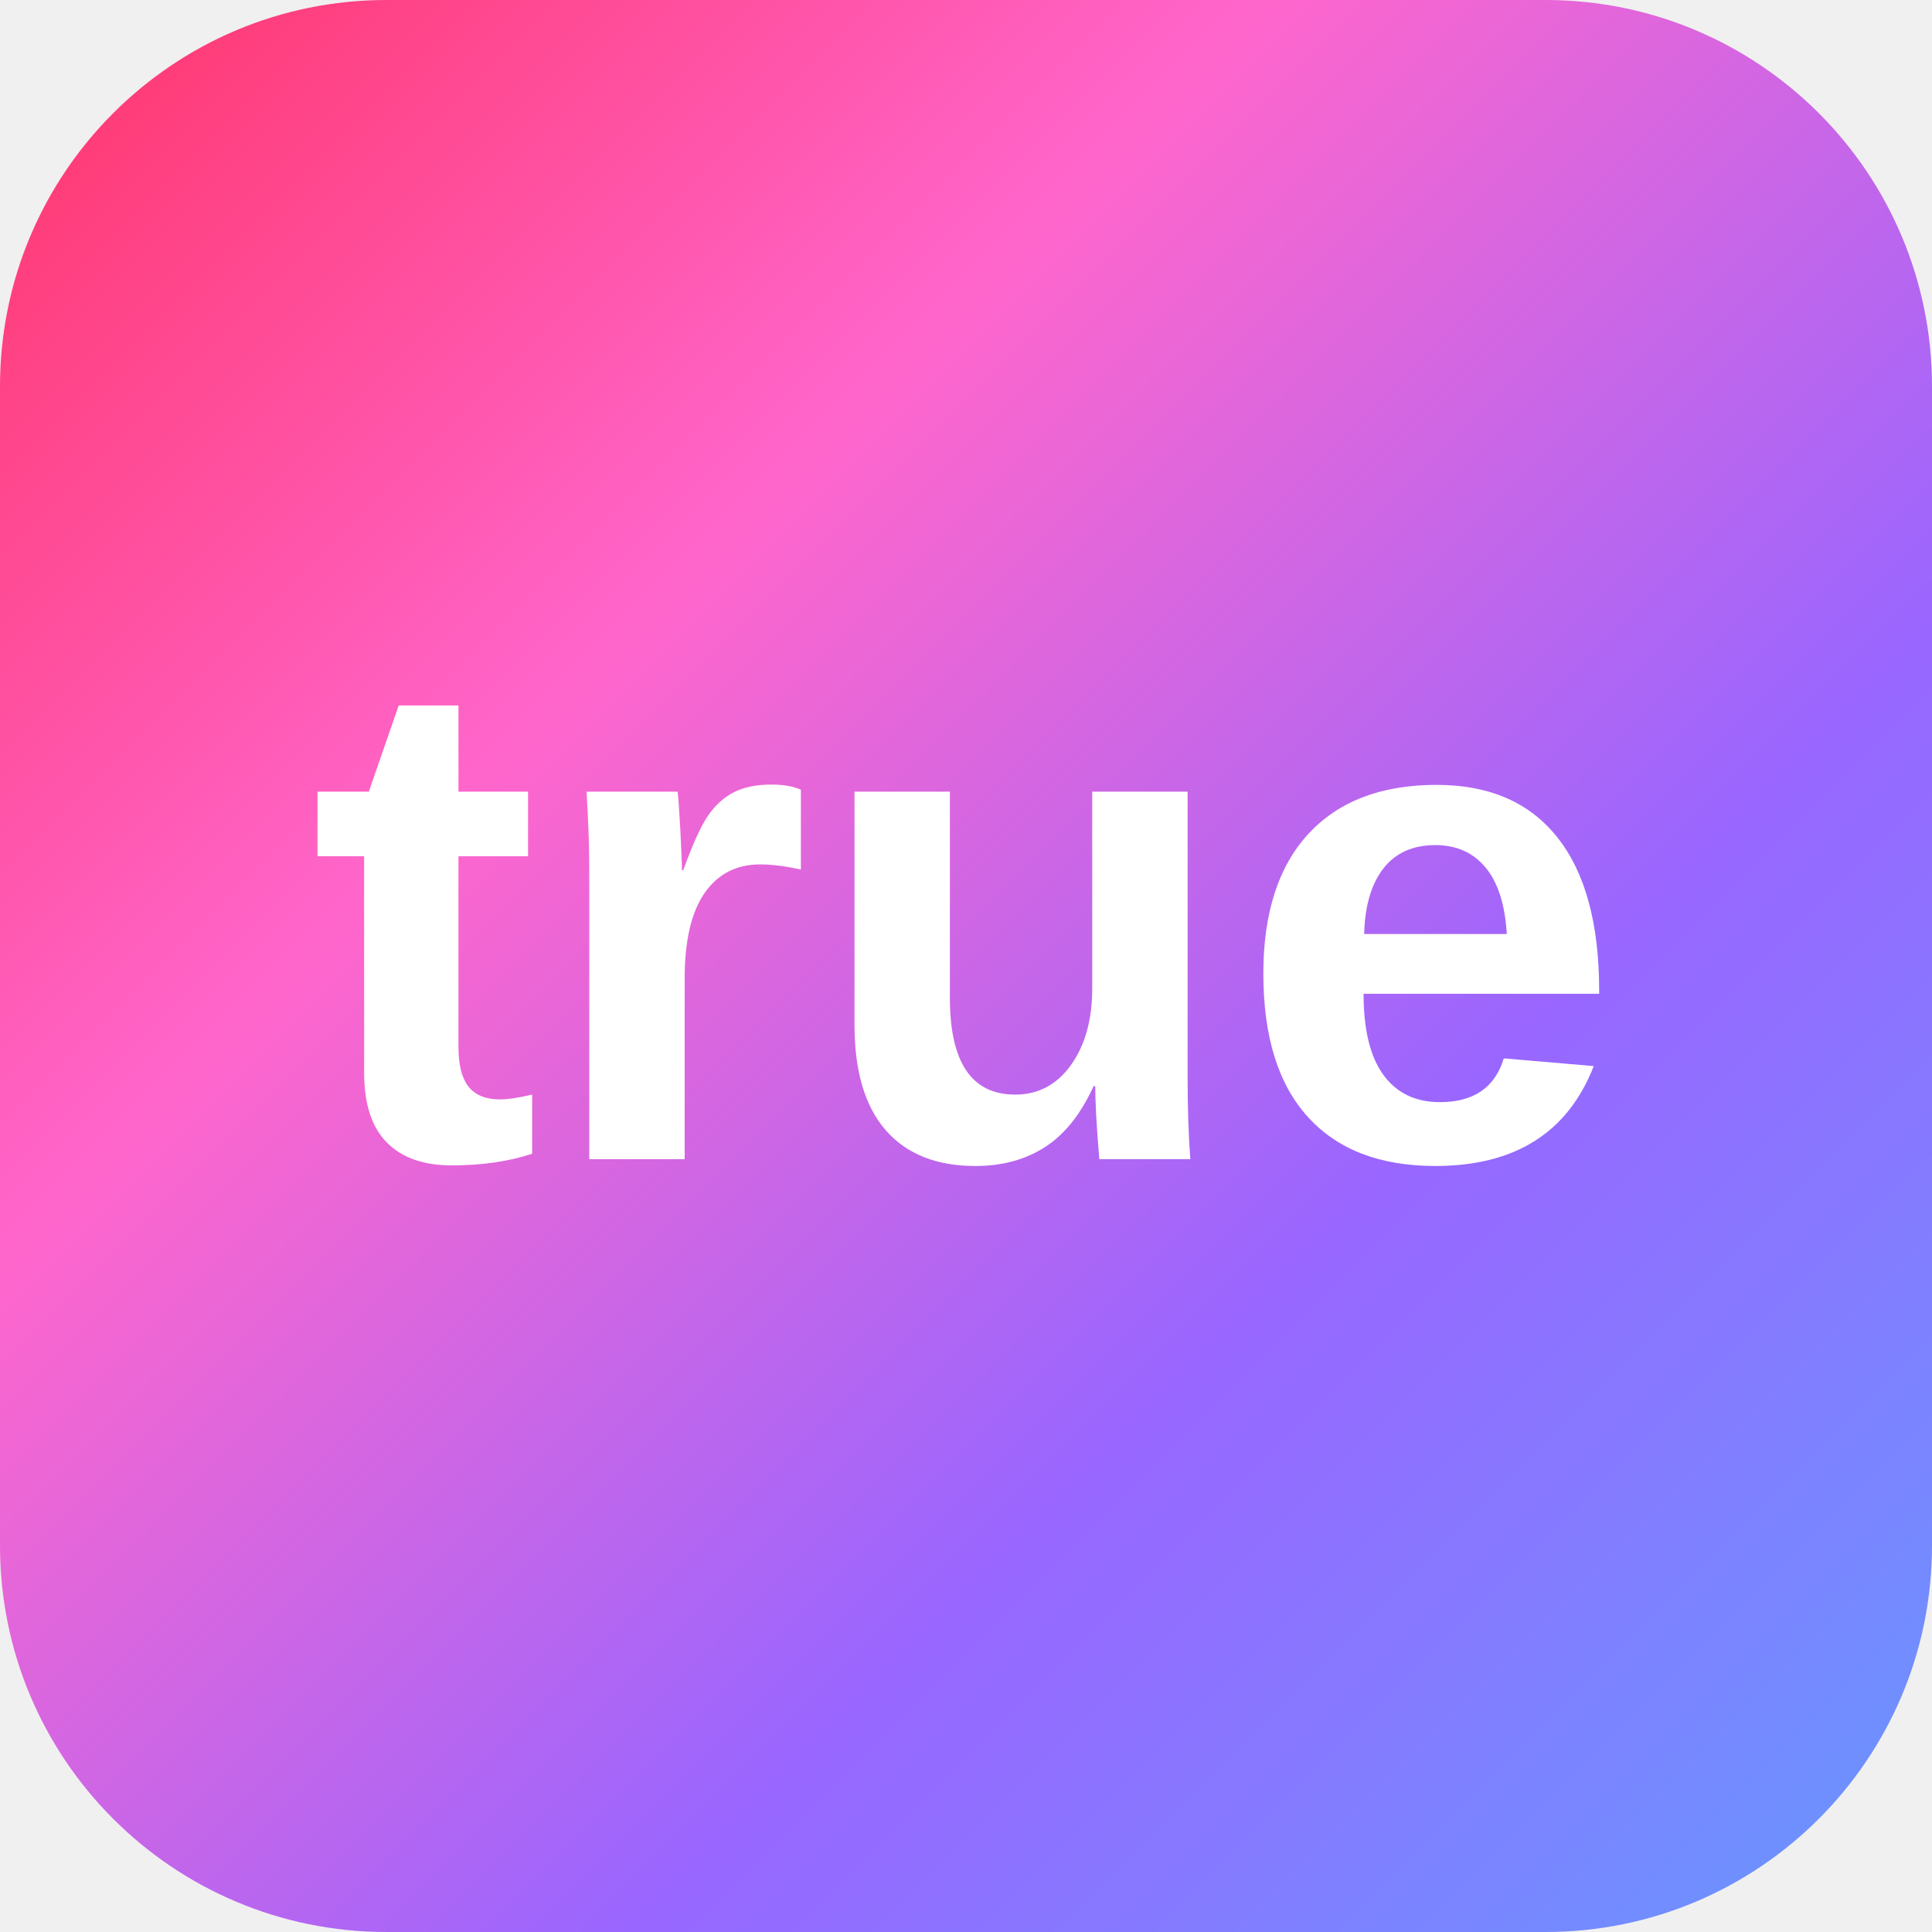
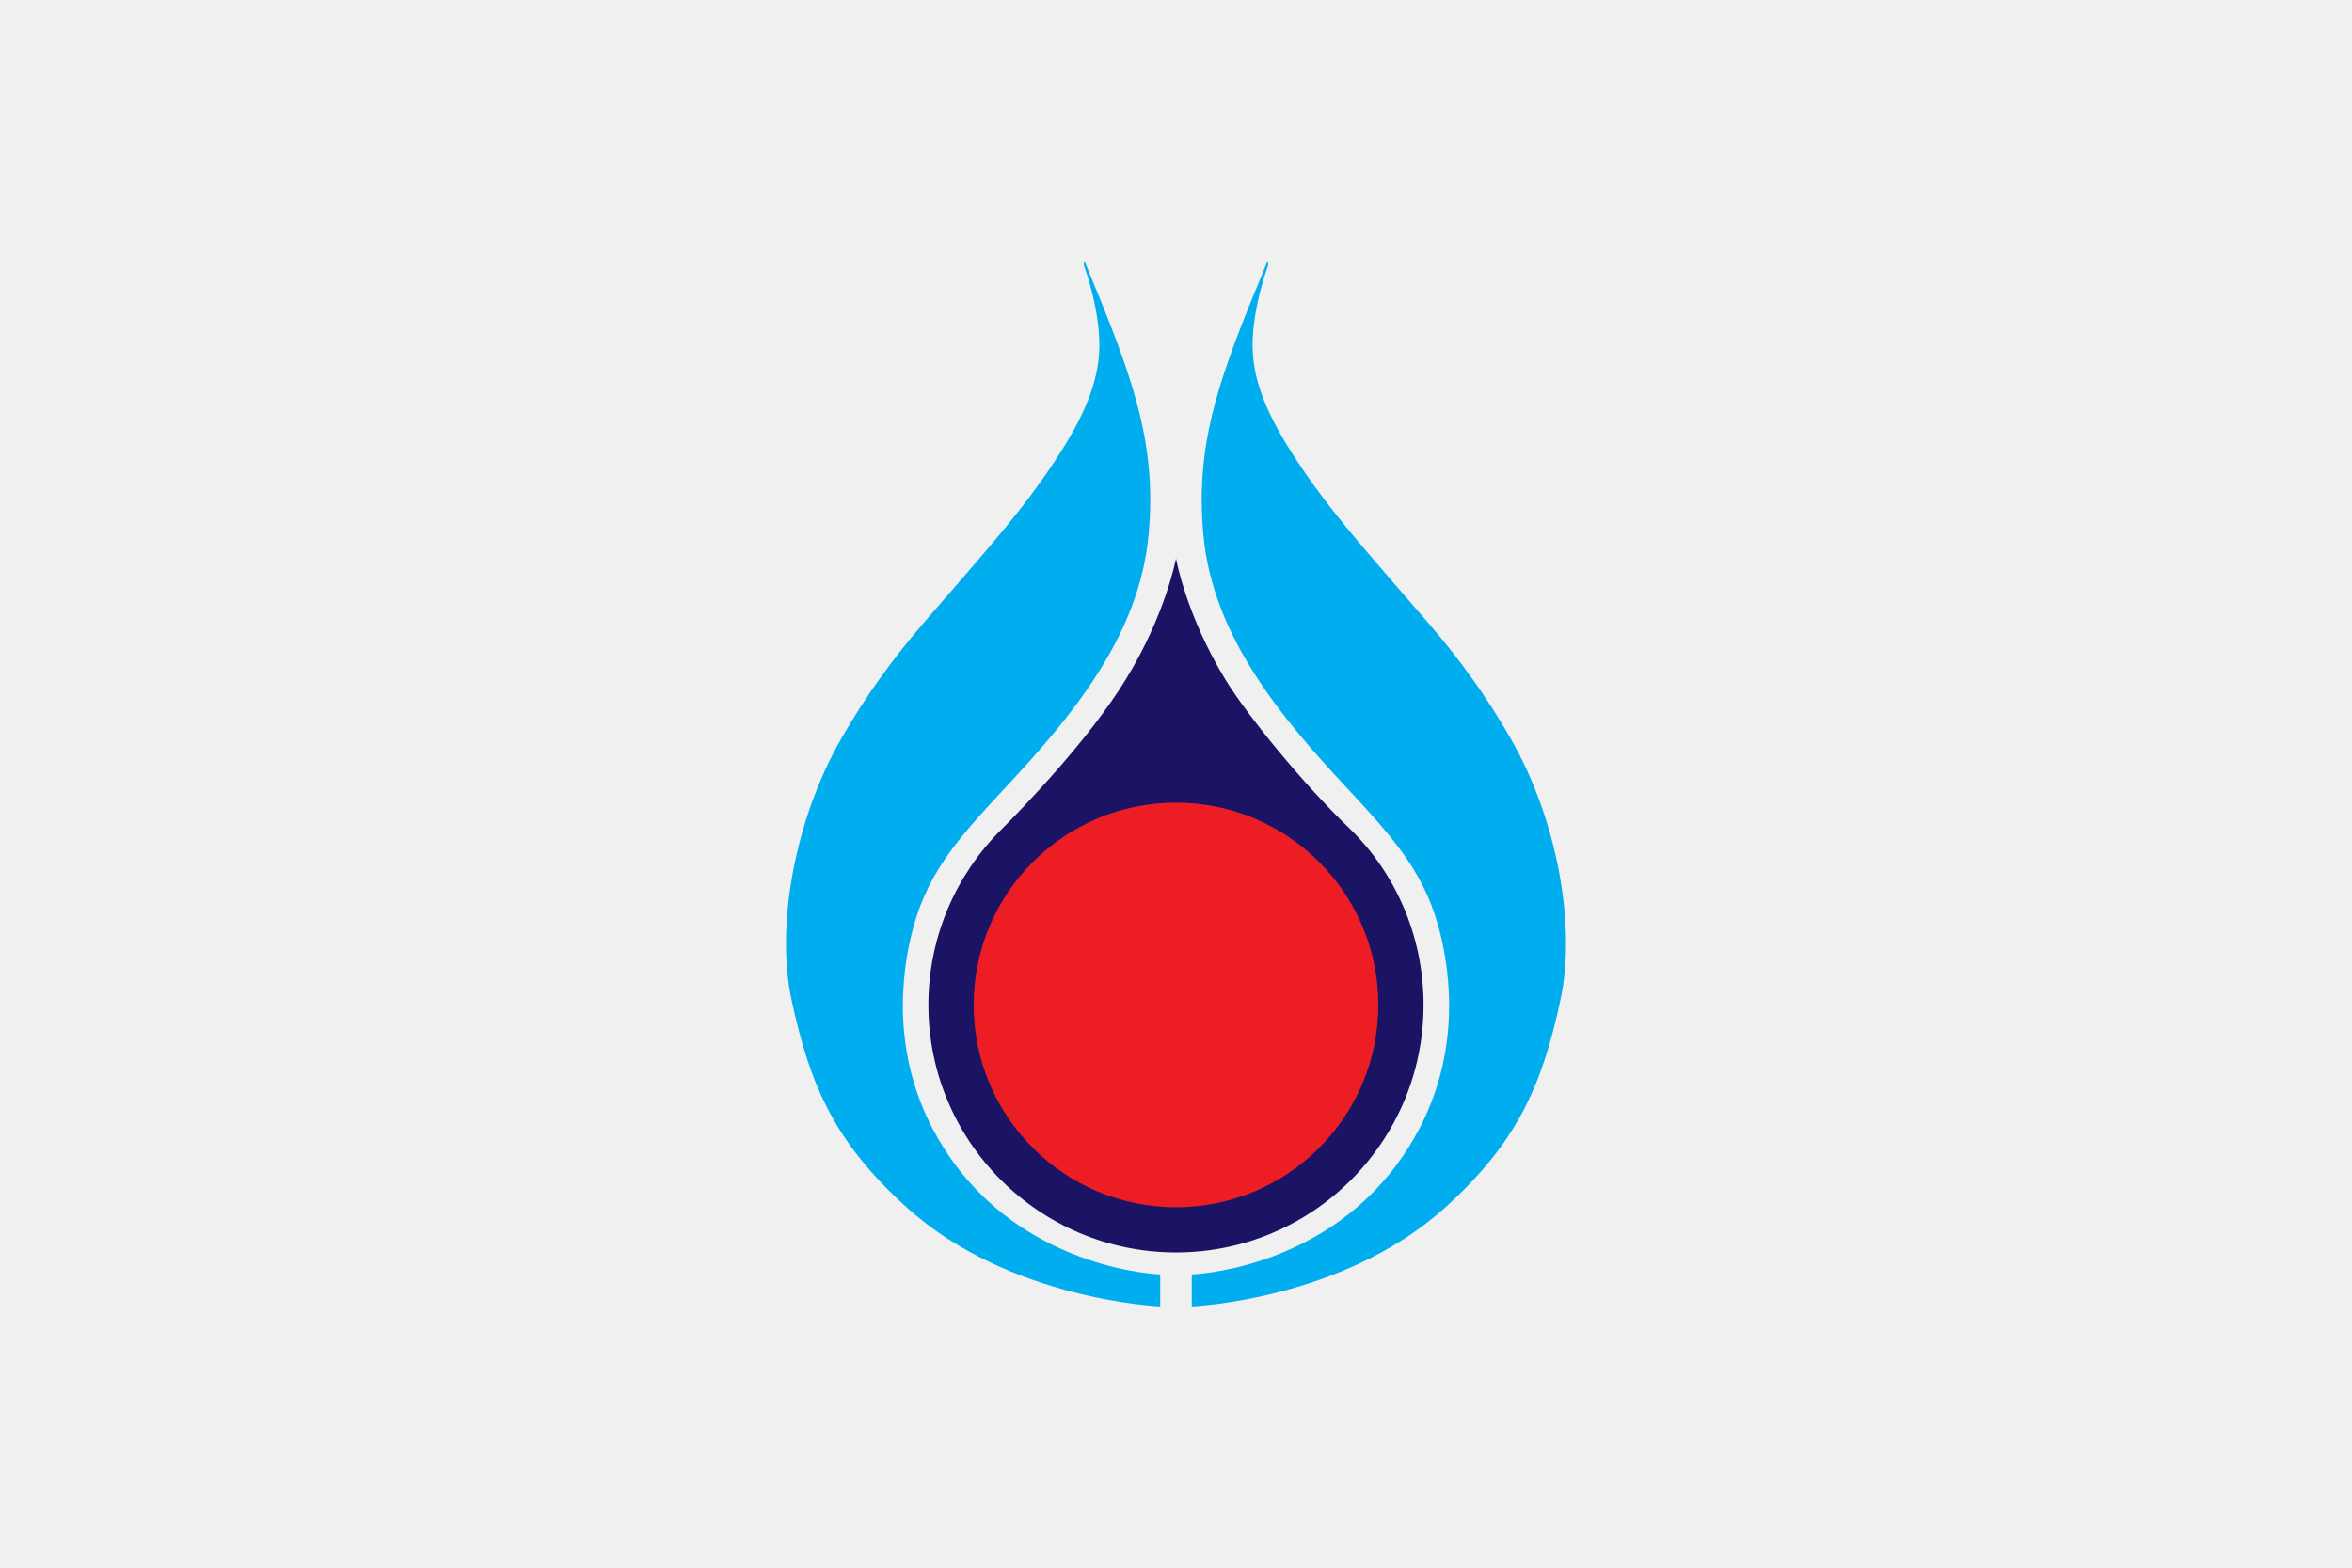
- <svg xmlns="http://www.w3.org/2000/svg" width="200" height="200" viewBox="0 0 200 200" fill="none">
-   <defs>
-     <linearGradient id="truegpt-gradient" x1="0%" y1="0%" x2="100%" y2="100%">
-       <stop offset="0%" style="stop-color:#FF3366;stop-opacity:1" />
-       <stop offset="33%" style="stop-color:#FF66CC;stop-opacity:1" />
-       <stop offset="66%" style="stop-color:#9966FF;stop-opacity:1" />
-       <stop offset="100%" style="stop-color:#6699FF;stop-opacity:1" />
-     </linearGradient>
-   </defs>
-   <rect width="200" height="200" rx="40" fill="url(#truegpt-gradient)" />
-   <text x="100" y="120" font-family="Arial, sans-serif" font-size="72" font-weight="bold" fill="white" text-anchor="middle">true</text>
+ <svg xmlns="http://www.w3.org/2000/svg" height="800" width="1200" version="1.0" viewBox="-33.578 -75 291.013 450">
+   <path d="M138.172 0c-13.306 32.101-20.926 51.298-18.378 78.63 2.699 29.156 22.56 52.539 40.746 72.073 14.65 15.76 23.527 25.709 27.607 43.822 2.818 12.521 6.07 39.113-12.77 64.646-22.53 30.553-58.925 31.637-58.925 31.637V300s43.354-1.716 72.872-28.516c20.385-18.516 27.62-34.64 32.957-59.57 4.537-21.199-.896-51.403-14.13-74.615-7.414-13.026-15.575-23.895-23.358-32.954-15.384-17.926-26.424-29.876-36.195-44.176-9.068-13.233-14.693-24.444-14.693-36.058 0-11.211 4.537-23.155 4.537-23.155zM85.684 0c13.3 32.101 20.914 51.298 18.366 78.63-2.705 29.156-22.543 52.539-40.746 72.073-14.663 15.76-23.521 25.709-27.607 43.822-2.813 12.521-6.06 39.113 12.764 64.646 22.555 30.553 58.937 31.637 58.937 31.637V300s-43.36-1.716-72.872-28.516c-20.396-18.516-27.621-34.64-32.957-59.57-4.525-21.199.907-51.403 14.123-74.615 7.434-13.026 15.582-23.895 23.34-32.954 15.426-17.927 26.436-29.877 36.225-44.177 9.056-13.233 14.68-24.444 14.68-36.058 0-11.211-4.52-23.155-4.52-23.155z" fill="#00AEEF" />
+   <path d="M126.093 120.051c6.334 10.375 22.36 29.994 35.354 42.47 13.34 12.818 21.526 30.964 21.526 50.947 0 39.225-31.81 71.045-71.04 71.045-39.255 0-71.07-31.821-71.07-71.045 0-19.625 7.97-37.386 20.824-50.241 6.226-6.244 25.156-25.778 35.812-43.176 11.412-18.504 14.435-34.733 14.435-34.733s2.842 16.187 14.159 34.733" fill="#1B1464" />
+   <path d="M169.987 213.468c0 32.067-25.986 58.062-58.06 58.062-32.08 0-58.06-25.995-58.06-58.062 0-32.062 25.98-58.062 58.06-58.062 32.074 0 58.06 26 58.06 58.062" fill="#ED1D24" />
</svg>
